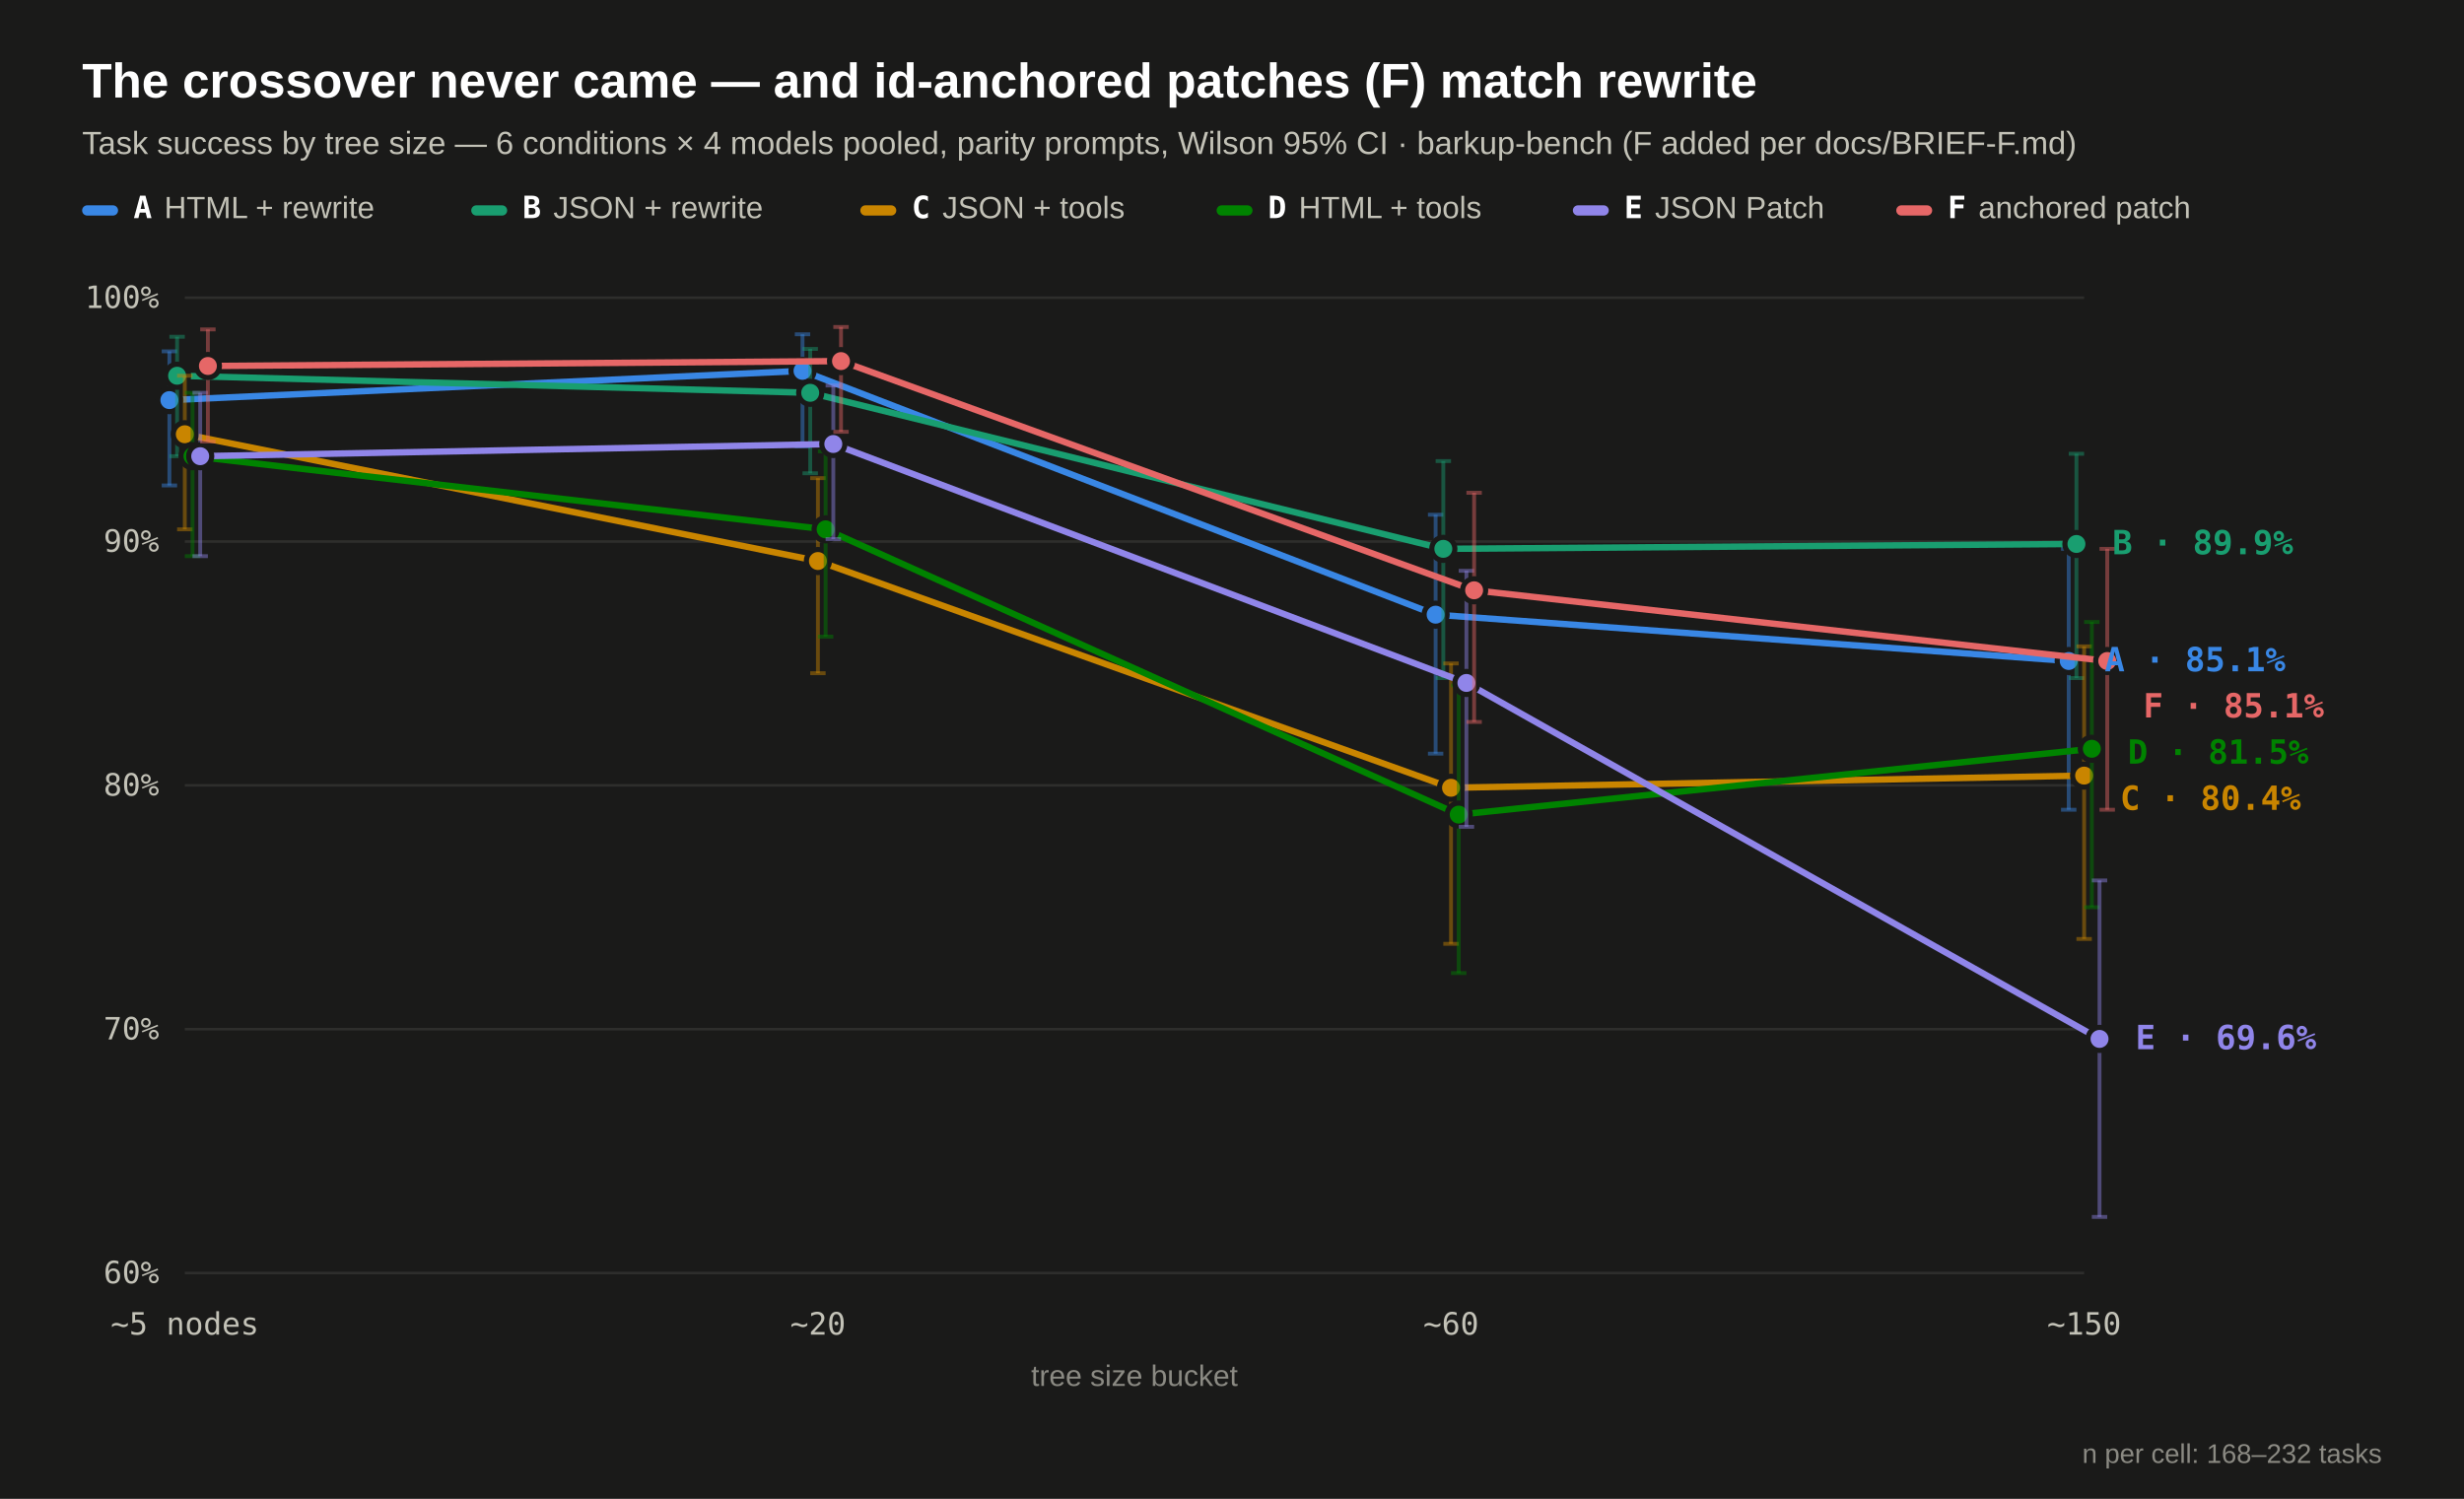
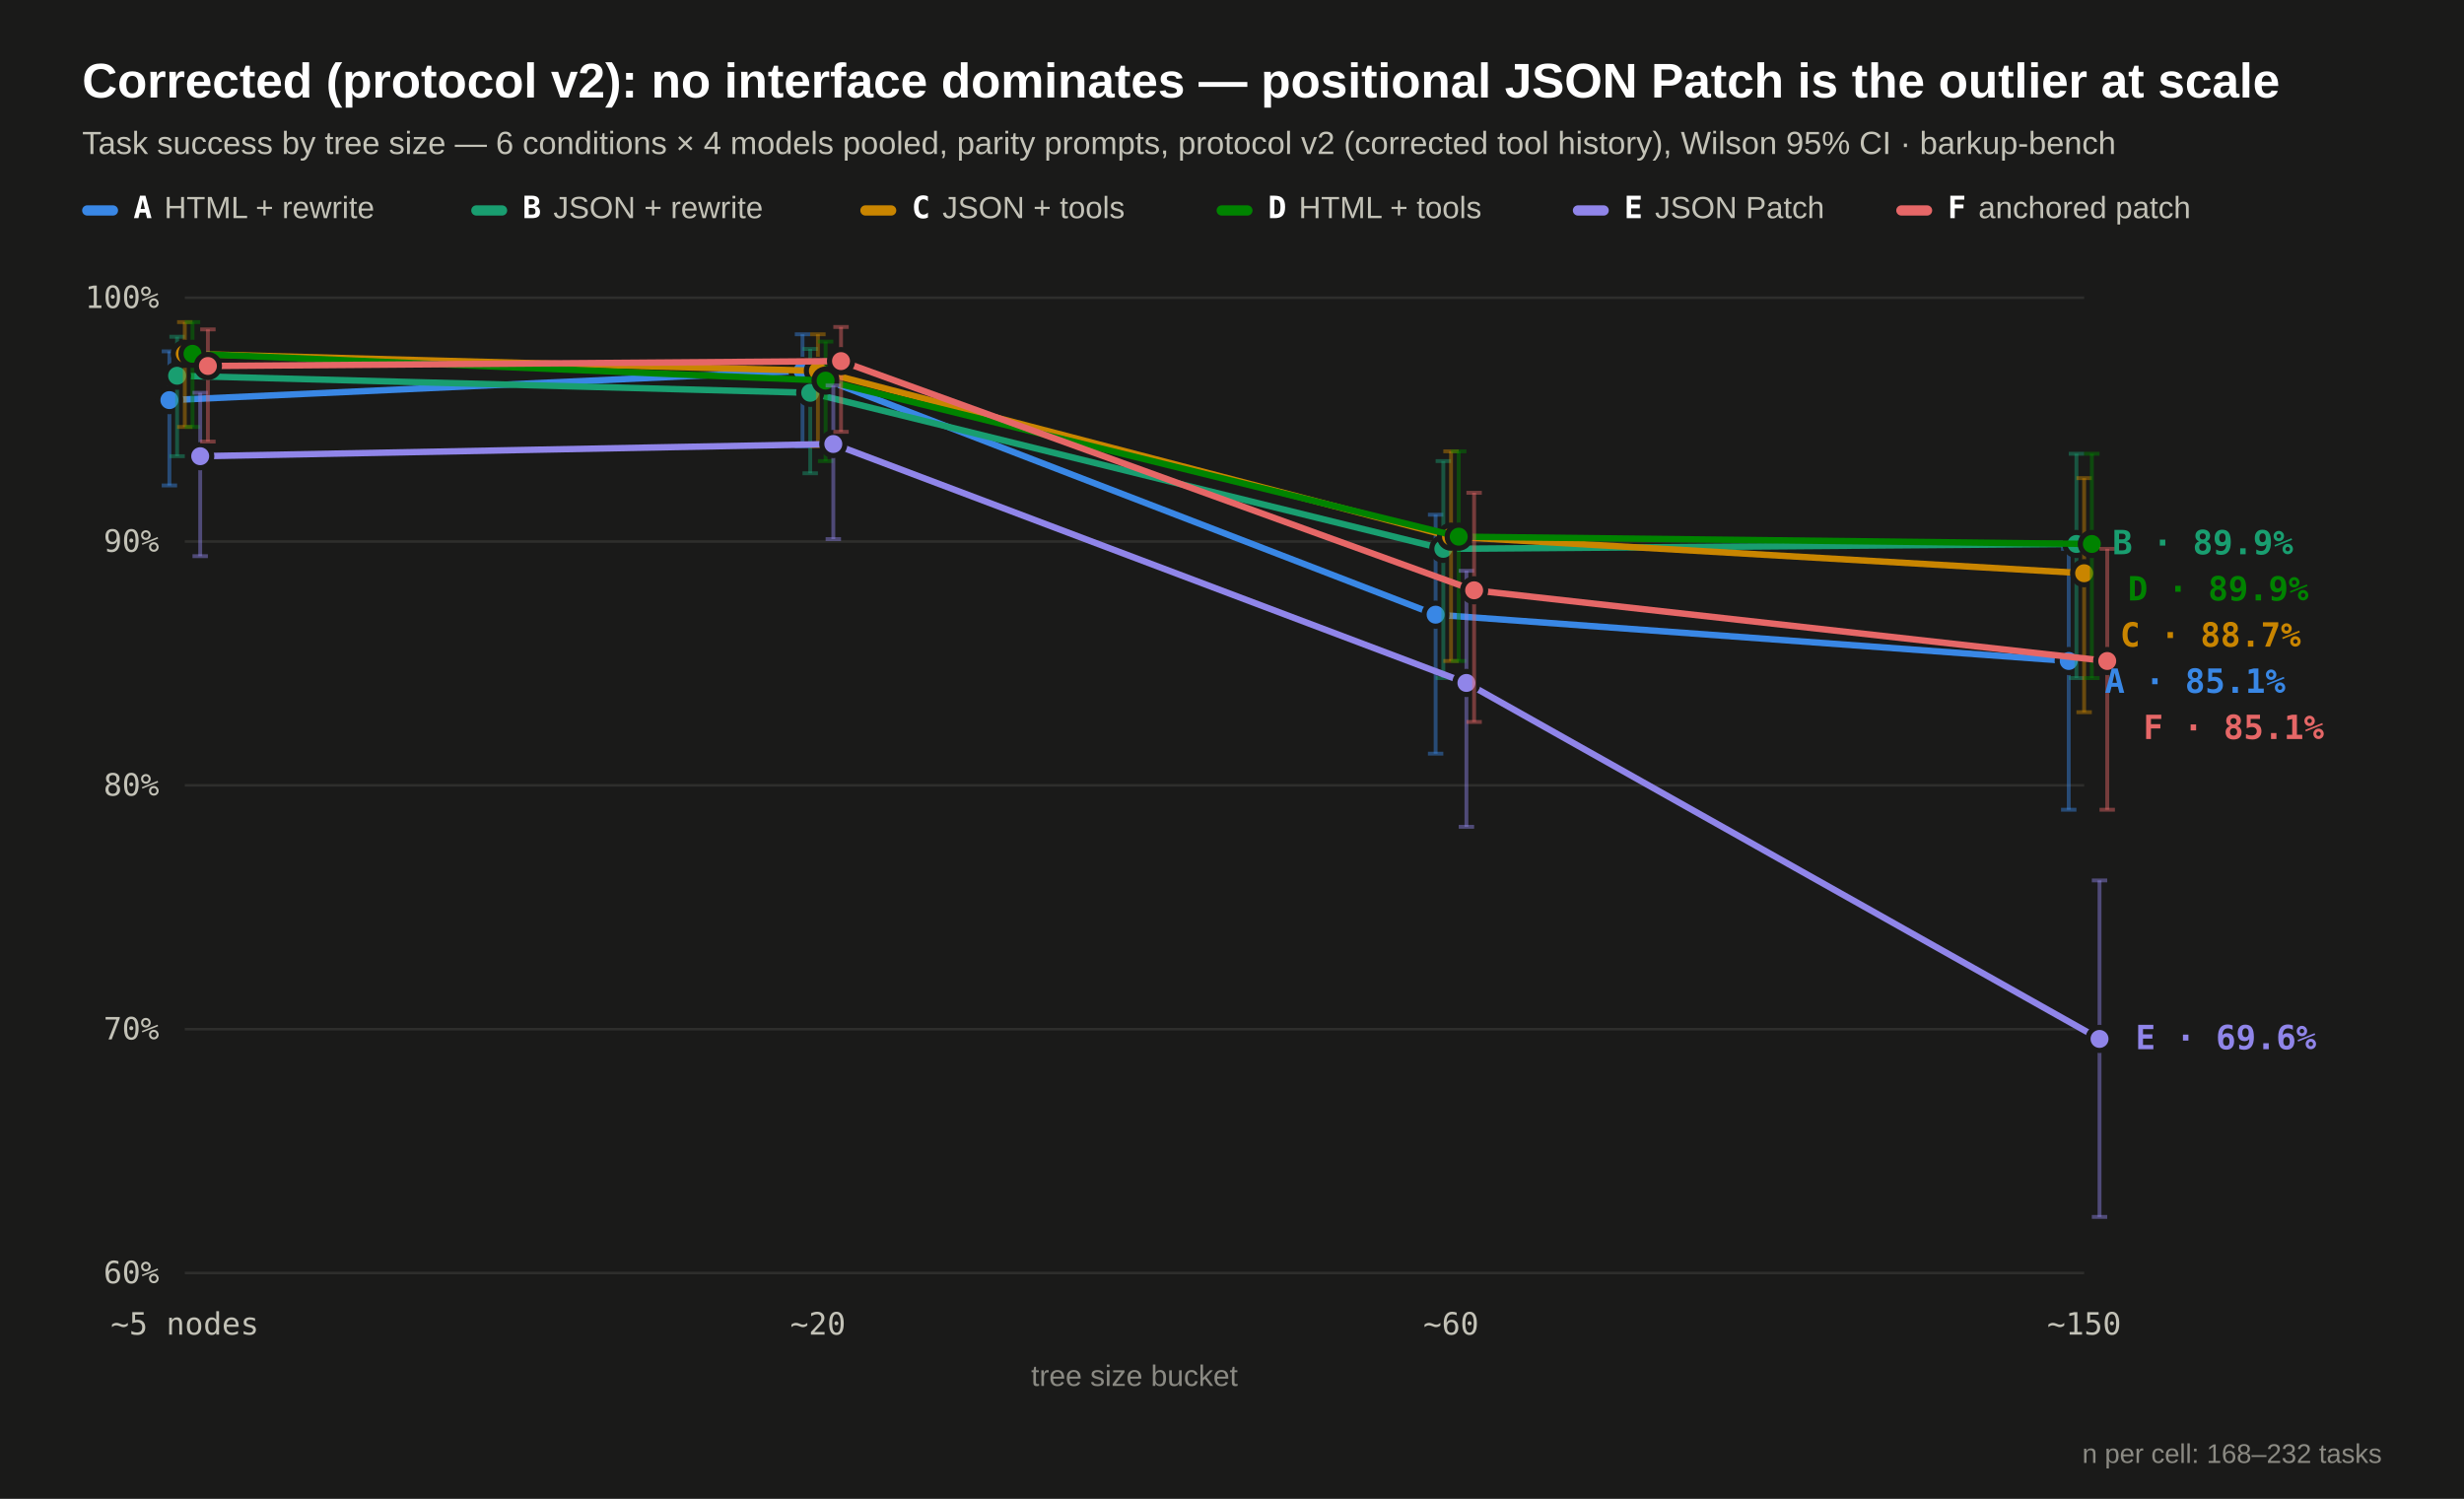
<svg xmlns="http://www.w3.org/2000/svg" viewBox="0 0 960 584" width="960" height="584">
  <rect width="960" height="100%" fill="#1a1a19" />
-   <text x="32" y="38" font-family="Seravek, 'Gill Sans', 'Helvetica Neue', Arial, sans-serif" font-size="19" font-weight="700" fill="#ffffff">The crossover never came — and id-anchored patches (F) match rewrite</text>
-   <text x="32" y="60" font-family="Seravek, 'Gill Sans', 'Helvetica Neue', Arial, sans-serif" font-size="12.5" fill="#c3c2b7">Task success by tree size — 6 conditions × 4 models pooled, parity prompts, Wilson 95% CI · barkup-bench (F added per docs/BRIEF-F.md)</text>
+   <text x="32" y="38" font-family="Seravek, 'Gill Sans', 'Helvetica Neue', Arial, sans-serif" font-size="19" font-weight="700" fill="#ffffff">Corrected (protocol v2): no interface dominates — positional JSON Patch is the outlier at scale</text>
+   <text x="32" y="60" font-family="Seravek, 'Gill Sans', 'Helvetica Neue', Arial, sans-serif" font-size="12.5" fill="#c3c2b7">Task success by tree size — 6 conditions × 4 models pooled, parity prompts, protocol v2 (corrected tool history), Wilson 95% CI · barkup-bench</text>
  <rect x="32" y="80" width="14" height="4" rx="2" fill="#3987e5" />
  <text x="52" y="85" font-family="Menlo, 'SF Mono', Consolas, monospace" font-size="12" font-weight="700" fill="#ffffff">A</text>
  <text x="64" y="85" font-family="Seravek, 'Gill Sans', 'Helvetica Neue', Arial, sans-serif" font-size="12" fill="#c3c2b7">HTML + rewrite</text>
  <rect x="183.6" y="80" width="14" height="4" rx="2" fill="#199e70" />
  <text x="203.6" y="85" font-family="Menlo, 'SF Mono', Consolas, monospace" font-size="12" font-weight="700" fill="#ffffff">B</text>
  <text x="215.6" y="85" font-family="Seravek, 'Gill Sans', 'Helvetica Neue', Arial, sans-serif" font-size="12" fill="#c3c2b7">JSON + rewrite</text>
  <rect x="335.2" y="80" width="14" height="4" rx="2" fill="#c98500" />
  <text x="355.2" y="85" font-family="Menlo, 'SF Mono', Consolas, monospace" font-size="12" font-weight="700" fill="#ffffff">C</text>
  <text x="367.2" y="85" font-family="Seravek, 'Gill Sans', 'Helvetica Neue', Arial, sans-serif" font-size="12" fill="#c3c2b7">JSON + tools</text>
  <rect x="474" y="80" width="14" height="4" rx="2" fill="#008300" />
  <text x="494" y="85" font-family="Menlo, 'SF Mono', Consolas, monospace" font-size="12" font-weight="700" fill="#ffffff">D</text>
  <text x="506" y="85" font-family="Seravek, 'Gill Sans', 'Helvetica Neue', Arial, sans-serif" font-size="12" fill="#c3c2b7">HTML + tools</text>
  <rect x="612.8" y="80" width="14" height="4" rx="2" fill="#9085e9" />
  <text x="632.8" y="85" font-family="Menlo, 'SF Mono', Consolas, monospace" font-size="12" font-weight="700" fill="#ffffff">E</text>
  <text x="644.8" y="85" font-family="Seravek, 'Gill Sans', 'Helvetica Neue', Arial, sans-serif" font-size="12" fill="#c3c2b7">JSON Patch</text>
  <rect x="738.8" y="80" width="14" height="4" rx="2" fill="#e66767" />
  <text x="758.8" y="85" font-family="Menlo, 'SF Mono', Consolas, monospace" font-size="12" font-weight="700" fill="#ffffff">F</text>
  <text x="770.8" y="85" font-family="Seravek, 'Gill Sans', 'Helvetica Neue', Arial, sans-serif" font-size="12" fill="#c3c2b7">anchored patch</text>
  <line x1="72" x2="812" y1="496" y2="496" stroke="#2e2e2c" stroke-width="1" />
  <text x="62" y="500" text-anchor="end" font-family="Menlo, 'SF Mono', Consolas, monospace" font-size="12" fill="#c3c2b7">60%</text>
  <line x1="72" x2="812" y1="401" y2="401" stroke="#2e2e2c" stroke-width="1" />
  <text x="62" y="405" text-anchor="end" font-family="Menlo, 'SF Mono', Consolas, monospace" font-size="12" fill="#c3c2b7">70%</text>
  <line x1="72" x2="812" y1="306" y2="306" stroke="#2e2e2c" stroke-width="1" />
  <text x="62" y="310" text-anchor="end" font-family="Menlo, 'SF Mono', Consolas, monospace" font-size="12" fill="#c3c2b7">80%</text>
  <line x1="72" x2="812" y1="211" y2="211" stroke="#2e2e2c" stroke-width="1" />
  <text x="62" y="215" text-anchor="end" font-family="Menlo, 'SF Mono', Consolas, monospace" font-size="12" fill="#c3c2b7">90%</text>
  <line x1="72" x2="812" y1="116" y2="116" stroke="#2e2e2c" stroke-width="1" />
  <text x="62" y="120" text-anchor="end" font-family="Menlo, 'SF Mono', Consolas, monospace" font-size="12" fill="#c3c2b7">100%</text>
  <text x="72" y="520" text-anchor="middle" font-family="Menlo, 'SF Mono', Consolas, monospace" font-size="12" fill="#c3c2b7">~5 nodes</text>
  <text x="318.667" y="520" text-anchor="middle" font-family="Menlo, 'SF Mono', Consolas, monospace" font-size="12" fill="#c3c2b7">~20</text>
  <text x="565.333" y="520" text-anchor="middle" font-family="Menlo, 'SF Mono', Consolas, monospace" font-size="12" fill="#c3c2b7">~60</text>
  <text x="812" y="520" text-anchor="middle" font-family="Menlo, 'SF Mono', Consolas, monospace" font-size="12" fill="#c3c2b7">~150</text>
  <text x="442" y="540" text-anchor="middle" font-family="Seravek, 'Gill Sans', 'Helvetica Neue', Arial, sans-serif" font-size="11.5" fill="#8b8a83">tree size bucket</text>
  <line x1="66" x2="66" y1="189.15" y2="136.9" stroke="#3987e5" stroke-width="1.5" opacity="0.45" />
  <line x1="63" x2="69" y1="189.15" y2="189.15" stroke="#3987e5" stroke-width="1.5" opacity="0.45" />
  <line x1="63" x2="69" y1="136.9" y2="136.9" stroke="#3987e5" stroke-width="1.5" opacity="0.45" />
  <line x1="312.667" x2="312.667" y1="173.95" y2="130.25" stroke="#3987e5" stroke-width="1.5" opacity="0.45" />
  <line x1="309.667" x2="315.667" y1="173.95" y2="173.95" stroke="#3987e5" stroke-width="1.5" opacity="0.45" />
  <line x1="309.667" x2="315.667" y1="130.25" y2="130.25" stroke="#3987e5" stroke-width="1.5" opacity="0.45" />
  <line x1="559.333" x2="559.333" y1="293.65" y2="200.55" stroke="#3987e5" stroke-width="1.5" opacity="0.45" />
  <line x1="556.333" x2="562.333" y1="293.65" y2="293.65" stroke="#3987e5" stroke-width="1.5" opacity="0.45" />
  <line x1="556.333" x2="562.333" y1="200.55" y2="200.55" stroke="#3987e5" stroke-width="1.5" opacity="0.45" />
  <line x1="806" x2="806" y1="315.5" y2="213.85" stroke="#3987e5" stroke-width="1.5" opacity="0.45" />
  <line x1="803" x2="809" y1="315.5" y2="315.5" stroke="#3987e5" stroke-width="1.5" opacity="0.45" />
  <line x1="803" x2="809" y1="213.85" y2="213.85" stroke="#3987e5" stroke-width="1.5" opacity="0.45" />
  <path d="M66,155.9 L312.667,144.5 L559.333,239.5 L806,257.55" fill="none" stroke="#3987e5" stroke-width="2.5" stroke-linejoin="round" />
  <circle cx="66" cy="155.9" r="4.5" fill="#3987e5" stroke="#1a1a19" stroke-width="2" />
  <circle cx="312.667" cy="144.5" r="4.5" fill="#3987e5" stroke="#1a1a19" stroke-width="2" />
  <circle cx="559.333" cy="239.5" r="4.5" fill="#3987e5" stroke="#1a1a19" stroke-width="2" />
  <circle cx="806" cy="257.55" r="4.5" fill="#3987e5" stroke="#1a1a19" stroke-width="2" />
  <line x1="69" x2="69" y1="177.75" y2="131.2" stroke="#199e70" stroke-width="1.5" opacity="0.45" />
  <line x1="66" x2="72" y1="177.75" y2="177.75" stroke="#199e70" stroke-width="1.5" opacity="0.45" />
  <line x1="66" x2="72" y1="131.2" y2="131.2" stroke="#199e70" stroke-width="1.5" opacity="0.45" />
  <line x1="315.667" x2="315.667" y1="184.4" y2="135.95" stroke="#199e70" stroke-width="1.5" opacity="0.45" />
  <line x1="312.667" x2="318.667" y1="184.4" y2="184.4" stroke="#199e70" stroke-width="1.5" opacity="0.45" />
  <line x1="312.667" x2="318.667" y1="135.95" y2="135.95" stroke="#199e70" stroke-width="1.5" opacity="0.45" />
  <line x1="562.333" x2="562.333" y1="264.2" y2="179.65" stroke="#199e70" stroke-width="1.5" opacity="0.45" />
  <line x1="559.333" x2="565.333" y1="264.2" y2="264.2" stroke="#199e70" stroke-width="1.5" opacity="0.45" />
  <line x1="559.333" x2="565.333" y1="179.65" y2="179.65" stroke="#199e70" stroke-width="1.5" opacity="0.45" />
  <line x1="809" x2="809" y1="264.2" y2="176.8" stroke="#199e70" stroke-width="1.5" opacity="0.45" />
  <line x1="806" x2="812" y1="264.2" y2="264.2" stroke="#199e70" stroke-width="1.5" opacity="0.45" />
  <line x1="806" x2="812" y1="176.8" y2="176.8" stroke="#199e70" stroke-width="1.5" opacity="0.45" />
  <path d="M69,146.4 L315.667,153.05 L562.333,213.85 L809,211.95" fill="none" stroke="#199e70" stroke-width="2.5" stroke-linejoin="round" />
  <circle cx="69" cy="146.4" r="4.5" fill="#199e70" stroke="#1a1a19" stroke-width="2" />
  <circle cx="315.667" cy="153.05" r="4.5" fill="#199e70" stroke="#1a1a19" stroke-width="2" />
  <circle cx="562.333" cy="213.85" r="4.5" fill="#199e70" stroke="#1a1a19" stroke-width="2" />
  <circle cx="809" cy="211.95" r="4.5" fill="#199e70" stroke="#1a1a19" stroke-width="2" />
-   <line x1="72" x2="72" y1="206.25" y2="146.4" stroke="#c98500" stroke-width="1.5" opacity="0.45" />
-   <line x1="69" x2="75" y1="206.25" y2="206.25" stroke="#c98500" stroke-width="1.5" opacity="0.45" />
-   <line x1="69" x2="75" y1="146.4" y2="146.4" stroke="#c98500" stroke-width="1.5" opacity="0.45" />
-   <line x1="318.667" x2="318.667" y1="262.3" y2="186.3" stroke="#c98500" stroke-width="1.5" opacity="0.45" />
-   <line x1="315.667" x2="321.667" y1="262.3" y2="262.3" stroke="#c98500" stroke-width="1.5" opacity="0.45" />
-   <line x1="315.667" x2="321.667" y1="186.3" y2="186.3" stroke="#c98500" stroke-width="1.5" opacity="0.45" />
-   <line x1="565.333" x2="565.333" y1="367.75" y2="258.5" stroke="#c98500" stroke-width="1.5" opacity="0.45" />
-   <line x1="562.333" x2="568.333" y1="367.75" y2="367.75" stroke="#c98500" stroke-width="1.5" opacity="0.45" />
-   <line x1="562.333" x2="568.333" y1="258.5" y2="258.5" stroke="#c98500" stroke-width="1.5" opacity="0.45" />
-   <line x1="812" x2="812" y1="365.85" y2="251.85" stroke="#c98500" stroke-width="1.5" opacity="0.45" />
-   <line x1="809" x2="815" y1="365.85" y2="365.85" stroke="#c98500" stroke-width="1.5" opacity="0.45" />
-   <line x1="809" x2="815" y1="251.85" y2="251.85" stroke="#c98500" stroke-width="1.5" opacity="0.45" />
-   <path d="M72,169.2 L318.667,218.6 L565.333,306.95 L812,302.2" fill="none" stroke="#c98500" stroke-width="2.5" stroke-linejoin="round" />
-   <circle cx="72" cy="169.2" r="4.5" fill="#c98500" stroke="#1a1a19" stroke-width="2" />
-   <circle cx="318.667" cy="218.6" r="4.5" fill="#c98500" stroke="#1a1a19" stroke-width="2" />
-   <circle cx="565.333" cy="306.95" r="4.5" fill="#c98500" stroke="#1a1a19" stroke-width="2" />
-   <circle cx="812" cy="302.2" r="4.5" fill="#c98500" stroke="#1a1a19" stroke-width="2" />
-   <line x1="75" x2="75" y1="216.7" y2="153.05" stroke="#008300" stroke-width="1.5" opacity="0.45" />
-   <line x1="72" x2="78" y1="216.7" y2="216.7" stroke="#008300" stroke-width="1.5" opacity="0.45" />
-   <line x1="72" x2="78" y1="153.05" y2="153.05" stroke="#008300" stroke-width="1.5" opacity="0.45" />
-   <line x1="321.667" x2="321.667" y1="248.05" y2="175.85" stroke="#008300" stroke-width="1.5" opacity="0.45" />
-   <line x1="318.667" x2="324.667" y1="248.05" y2="248.05" stroke="#008300" stroke-width="1.5" opacity="0.45" />
-   <line x1="318.667" x2="324.667" y1="175.85" y2="175.85" stroke="#008300" stroke-width="1.5" opacity="0.45" />
-   <line x1="568.333" x2="568.333" y1="379.15" y2="267.05" stroke="#008300" stroke-width="1.5" opacity="0.45" />
-   <line x1="565.333" x2="571.333" y1="379.15" y2="379.15" stroke="#008300" stroke-width="1.5" opacity="0.45" />
-   <line x1="565.333" x2="571.333" y1="267.05" y2="267.05" stroke="#008300" stroke-width="1.5" opacity="0.45" />
-   <line x1="815" x2="815" y1="353.5" y2="242.35" stroke="#008300" stroke-width="1.5" opacity="0.45" />
-   <line x1="812" x2="818" y1="353.5" y2="353.5" stroke="#008300" stroke-width="1.5" opacity="0.45" />
-   <line x1="812" x2="818" y1="242.35" y2="242.35" stroke="#008300" stroke-width="1.5" opacity="0.45" />
-   <path d="M75,177.75 L321.667,206.25 L568.333,317.4 L815,291.75" fill="none" stroke="#008300" stroke-width="2.5" stroke-linejoin="round" />
-   <circle cx="75" cy="177.75" r="4.5" fill="#008300" stroke="#1a1a19" stroke-width="2" />
-   <circle cx="321.667" cy="206.25" r="4.5" fill="#008300" stroke="#1a1a19" stroke-width="2" />
-   <circle cx="568.333" cy="317.4" r="4.5" fill="#008300" stroke="#1a1a19" stroke-width="2" />
-   <circle cx="815" cy="291.75" r="4.5" fill="#008300" stroke="#1a1a19" stroke-width="2" />
+   <line x1="72" x2="72" y1="166.35" y2="125.5" stroke="#c98500" stroke-width="1.5" opacity="0.45" />
+   <line x1="69" x2="75" y1="166.35" y2="166.35" stroke="#c98500" stroke-width="1.5" opacity="0.45" />
+   <line x1="69" x2="75" y1="125.5" y2="125.5" stroke="#c98500" stroke-width="1.5" opacity="0.45" />
+   <line x1="318.667" x2="318.667" y1="173.95" y2="130.25" stroke="#c98500" stroke-width="1.5" opacity="0.45" />
+   <line x1="315.667" x2="321.667" y1="173.95" y2="173.95" stroke="#c98500" stroke-width="1.5" opacity="0.45" />
+   <line x1="315.667" x2="321.667" y1="130.25" y2="130.25" stroke="#c98500" stroke-width="1.5" opacity="0.45" />
+   <line x1="565.333" x2="565.333" y1="257.55" y2="175.85" stroke="#c98500" stroke-width="1.5" opacity="0.45" />
+   <line x1="562.333" x2="568.333" y1="257.55" y2="257.55" stroke="#c98500" stroke-width="1.5" opacity="0.45" />
+   <line x1="562.333" x2="568.333" y1="175.85" y2="175.85" stroke="#c98500" stroke-width="1.5" opacity="0.45" />
+   <line x1="812" x2="812" y1="277.5" y2="186.3" stroke="#c98500" stroke-width="1.5" opacity="0.45" />
+   <line x1="809" x2="815" y1="277.5" y2="277.5" stroke="#c98500" stroke-width="1.5" opacity="0.45" />
+   <line x1="809" x2="815" y1="186.3" y2="186.3" stroke="#c98500" stroke-width="1.5" opacity="0.45" />
+   <path d="M72,137.85 L318.667,144.5 L565.333,209.1 L812,223.35" fill="none" stroke="#c98500" stroke-width="2.5" stroke-linejoin="round" />
+   <circle cx="72" cy="137.85" r="4.5" fill="#c98500" stroke="#1a1a19" stroke-width="2" />
+   <circle cx="318.667" cy="144.5" r="4.5" fill="#c98500" stroke="#1a1a19" stroke-width="2" />
+   <circle cx="565.333" cy="209.1" r="4.5" fill="#c98500" stroke="#1a1a19" stroke-width="2" />
+   <circle cx="812" cy="223.35" r="4.5" fill="#c98500" stroke="#1a1a19" stroke-width="2" />
+   <line x1="75" x2="75" y1="166.35" y2="125.5" stroke="#008300" stroke-width="1.5" opacity="0.45" />
+   <line x1="72" x2="78" y1="166.35" y2="166.35" stroke="#008300" stroke-width="1.5" opacity="0.45" />
+   <line x1="72" x2="78" y1="125.5" y2="125.5" stroke="#008300" stroke-width="1.5" opacity="0.45" />
+   <line x1="321.667" x2="321.667" y1="179.65" y2="133.1" stroke="#008300" stroke-width="1.5" opacity="0.45" />
+   <line x1="318.667" x2="324.667" y1="179.65" y2="179.65" stroke="#008300" stroke-width="1.5" opacity="0.45" />
+   <line x1="318.667" x2="324.667" y1="133.1" y2="133.1" stroke="#008300" stroke-width="1.5" opacity="0.45" />
+   <line x1="568.333" x2="568.333" y1="257.55" y2="175.85" stroke="#008300" stroke-width="1.5" opacity="0.45" />
+   <line x1="565.333" x2="571.333" y1="257.55" y2="257.55" stroke="#008300" stroke-width="1.5" opacity="0.45" />
+   <line x1="565.333" x2="571.333" y1="175.85" y2="175.85" stroke="#008300" stroke-width="1.5" opacity="0.45" />
+   <line x1="815" x2="815" y1="264.2" y2="176.8" stroke="#008300" stroke-width="1.5" opacity="0.45" />
+   <line x1="812" x2="818" y1="264.2" y2="264.2" stroke="#008300" stroke-width="1.5" opacity="0.45" />
+   <line x1="812" x2="818" y1="176.8" y2="176.8" stroke="#008300" stroke-width="1.5" opacity="0.45" />
+   <path d="M75,137.85 L321.667,148.3 L568.333,209.1 L815,211.95" fill="none" stroke="#008300" stroke-width="2.5" stroke-linejoin="round" />
+   <circle cx="75" cy="137.85" r="4.5" fill="#008300" stroke="#1a1a19" stroke-width="2" />
+   <circle cx="321.667" cy="148.3" r="4.5" fill="#008300" stroke="#1a1a19" stroke-width="2" />
+   <circle cx="568.333" cy="209.1" r="4.5" fill="#008300" stroke="#1a1a19" stroke-width="2" />
+   <circle cx="815" cy="211.95" r="4.5" fill="#008300" stroke="#1a1a19" stroke-width="2" />
  <line x1="78" x2="78" y1="216.7" y2="153.05" stroke="#9085e9" stroke-width="1.5" opacity="0.45" />
  <line x1="75" x2="81" y1="216.7" y2="216.7" stroke="#9085e9" stroke-width="1.5" opacity="0.45" />
  <line x1="75" x2="81" y1="153.05" y2="153.05" stroke="#9085e9" stroke-width="1.5" opacity="0.45" />
  <line x1="324.667" x2="324.667" y1="210.05" y2="150.2" stroke="#9085e9" stroke-width="1.5" opacity="0.45" />
  <line x1="321.667" x2="327.667" y1="210.05" y2="210.05" stroke="#9085e9" stroke-width="1.5" opacity="0.45" />
  <line x1="321.667" x2="327.667" y1="150.2" y2="150.2" stroke="#9085e9" stroke-width="1.5" opacity="0.45" />
  <line x1="571.333" x2="571.333" y1="322.15" y2="222.4" stroke="#9085e9" stroke-width="1.5" opacity="0.45" />
  <line x1="568.333" x2="574.333" y1="322.15" y2="322.15" stroke="#9085e9" stroke-width="1.5" opacity="0.45" />
  <line x1="568.333" x2="574.333" y1="222.4" y2="222.4" stroke="#9085e9" stroke-width="1.5" opacity="0.45" />
  <line x1="818" x2="818" y1="474.15" y2="343.05" stroke="#9085e9" stroke-width="1.5" opacity="0.45" />
  <line x1="815" x2="821" y1="474.15" y2="474.15" stroke="#9085e9" stroke-width="1.5" opacity="0.45" />
  <line x1="815" x2="821" y1="343.05" y2="343.05" stroke="#9085e9" stroke-width="1.5" opacity="0.45" />
  <path d="M78,177.75 L324.667,173 L571.333,266.1 L818,404.8" fill="none" stroke="#9085e9" stroke-width="2.5" stroke-linejoin="round" />
  <circle cx="78" cy="177.75" r="4.5" fill="#9085e9" stroke="#1a1a19" stroke-width="2" />
  <circle cx="324.667" cy="173" r="4.5" fill="#9085e9" stroke="#1a1a19" stroke-width="2" />
  <circle cx="571.333" cy="266.1" r="4.5" fill="#9085e9" stroke="#1a1a19" stroke-width="2" />
  <circle cx="818" cy="404.8" r="4.5" fill="#9085e9" stroke="#1a1a19" stroke-width="2" />
  <line x1="81" x2="81" y1="172.05" y2="128.35" stroke="#e66767" stroke-width="1.5" opacity="0.45" />
  <line x1="78" x2="84" y1="172.05" y2="172.05" stroke="#e66767" stroke-width="1.5" opacity="0.45" />
  <line x1="78" x2="84" y1="128.35" y2="128.35" stroke="#e66767" stroke-width="1.5" opacity="0.45" />
  <line x1="327.667" x2="327.667" y1="168.25" y2="127.4" stroke="#e66767" stroke-width="1.5" opacity="0.45" />
  <line x1="324.667" x2="330.667" y1="168.25" y2="168.25" stroke="#e66767" stroke-width="1.5" opacity="0.45" />
  <line x1="324.667" x2="330.667" y1="127.4" y2="127.4" stroke="#e66767" stroke-width="1.5" opacity="0.45" />
  <line x1="574.333" x2="574.333" y1="281.3" y2="192" stroke="#e66767" stroke-width="1.5" opacity="0.45" />
  <line x1="571.333" x2="577.333" y1="281.3" y2="281.3" stroke="#e66767" stroke-width="1.5" opacity="0.45" />
  <line x1="571.333" x2="577.333" y1="192" y2="192" stroke="#e66767" stroke-width="1.5" opacity="0.45" />
  <line x1="821" x2="821" y1="315.5" y2="213.85" stroke="#e66767" stroke-width="1.5" opacity="0.45" />
  <line x1="818" x2="824" y1="315.5" y2="315.5" stroke="#e66767" stroke-width="1.5" opacity="0.45" />
  <line x1="818" x2="824" y1="213.85" y2="213.85" stroke="#e66767" stroke-width="1.5" opacity="0.45" />
  <path d="M81,142.6 L327.667,140.7 L574.333,230 L821,257.55" fill="none" stroke="#e66767" stroke-width="2.5" stroke-linejoin="round" />
  <circle cx="81" cy="142.6" r="4.5" fill="#e66767" stroke="#1a1a19" stroke-width="2" />
  <circle cx="327.667" cy="140.7" r="4.5" fill="#e66767" stroke="#1a1a19" stroke-width="2" />
  <circle cx="574.333" cy="230" r="4.5" fill="#e66767" stroke="#1a1a19" stroke-width="2" />
  <circle cx="821" cy="257.55" r="4.5" fill="#e66767" stroke="#1a1a19" stroke-width="2" />
-   <text x="820" y="261.55" font-family="Menlo, 'SF Mono', Consolas, monospace" font-size="13" font-weight="700" fill="#3987e5">A · 85.1%</text>
+   <text x="820" y="269.95" font-family="Menlo, 'SF Mono', Consolas, monospace" font-size="13" font-weight="700" fill="#3987e5">A · 85.1%</text>
  <text x="823" y="215.95" font-family="Menlo, 'SF Mono', Consolas, monospace" font-size="13" font-weight="700" fill="#199e70">B · 89.9%</text>
-   <text x="826" y="315.55" font-family="Menlo, 'SF Mono', Consolas, monospace" font-size="13" font-weight="700" fill="#c98500">C · 80.4%</text>
-   <text x="829" y="297.55" font-family="Menlo, 'SF Mono', Consolas, monospace" font-size="13" font-weight="700" fill="#008300">D · 81.5%</text>
+   <text x="826" y="251.95" font-family="Menlo, 'SF Mono', Consolas, monospace" font-size="13" font-weight="700" fill="#c98500">C · 88.7%</text>
+   <text x="829" y="233.95" font-family="Menlo, 'SF Mono', Consolas, monospace" font-size="13" font-weight="700" fill="#008300">D · 89.9%</text>
  <text x="832" y="408.8" font-family="Menlo, 'SF Mono', Consolas, monospace" font-size="13" font-weight="700" fill="#9085e9">E · 69.6%</text>
-   <text x="835" y="279.55" font-family="Menlo, 'SF Mono', Consolas, monospace" font-size="13" font-weight="700" fill="#e66767">F · 85.1%</text>
+   <text x="835" y="287.95" font-family="Menlo, 'SF Mono', Consolas, monospace" font-size="13" font-weight="700" fill="#e66767">F · 85.1%</text>
  <text x="928" y="570" text-anchor="end" font-family="Seravek, 'Gill Sans', 'Helvetica Neue', Arial, sans-serif" font-size="10.5" fill="#8b8a83">n per cell: 168–232 tasks</text>
</svg>
